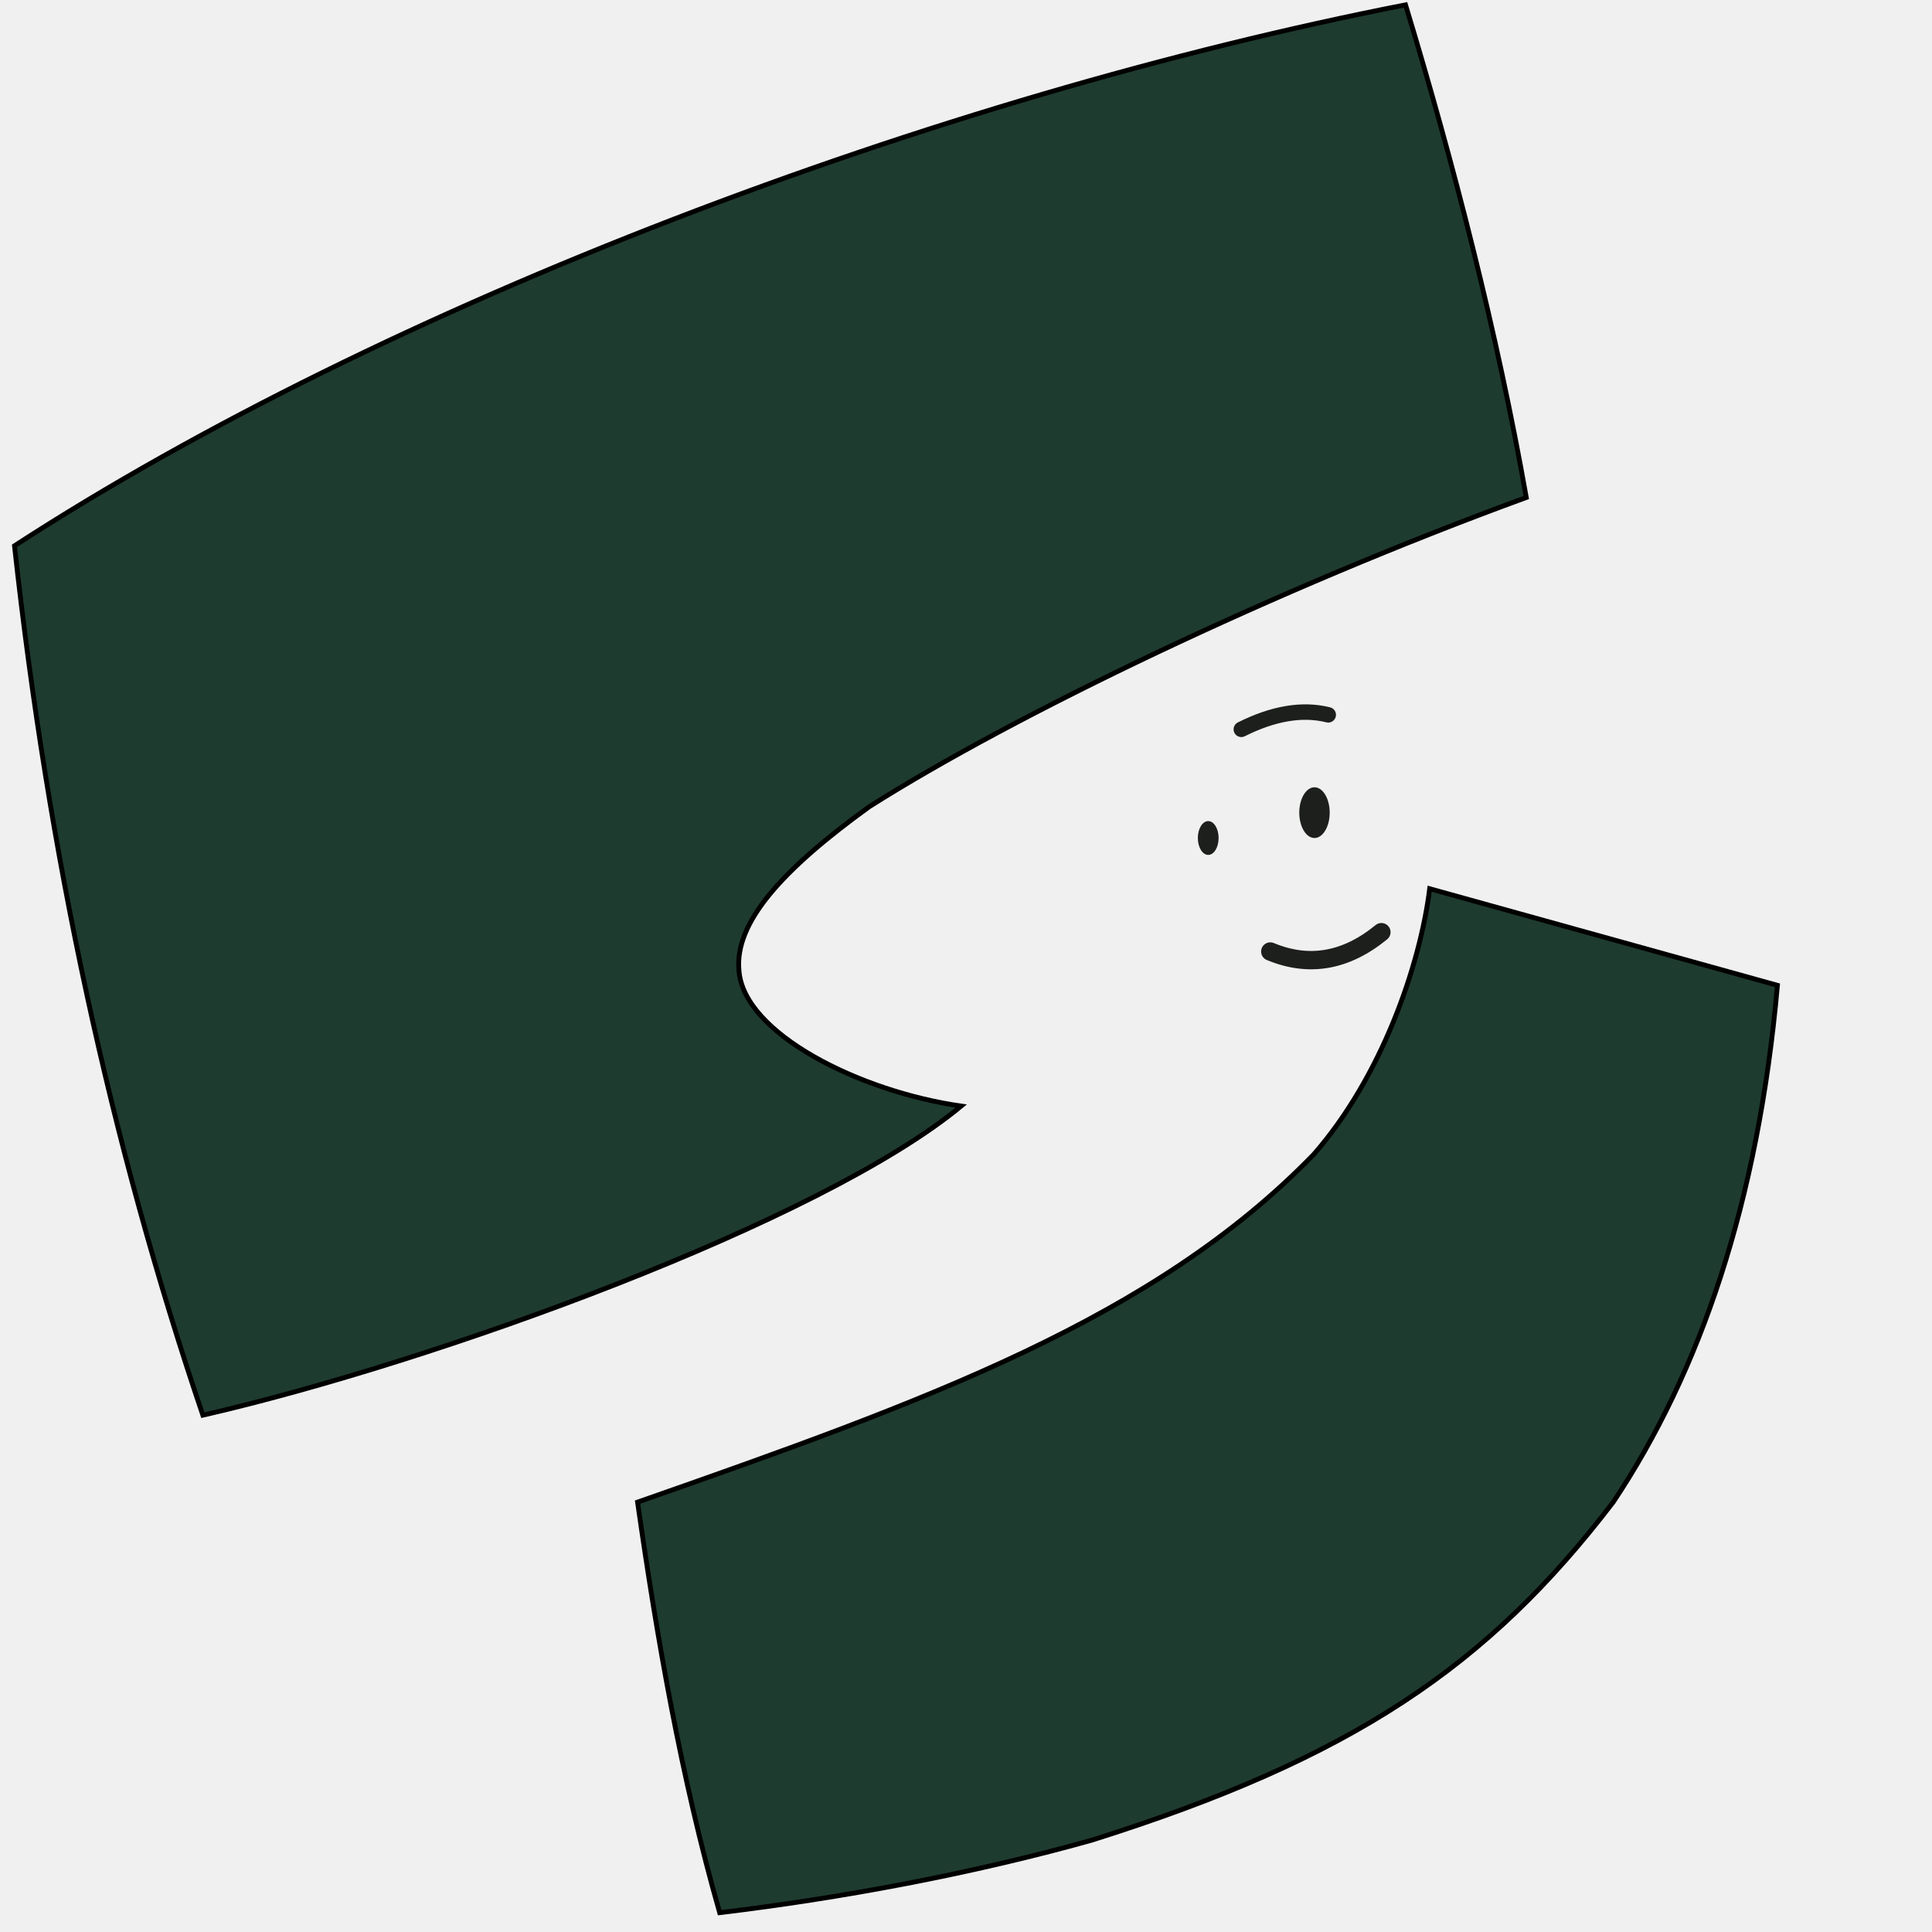
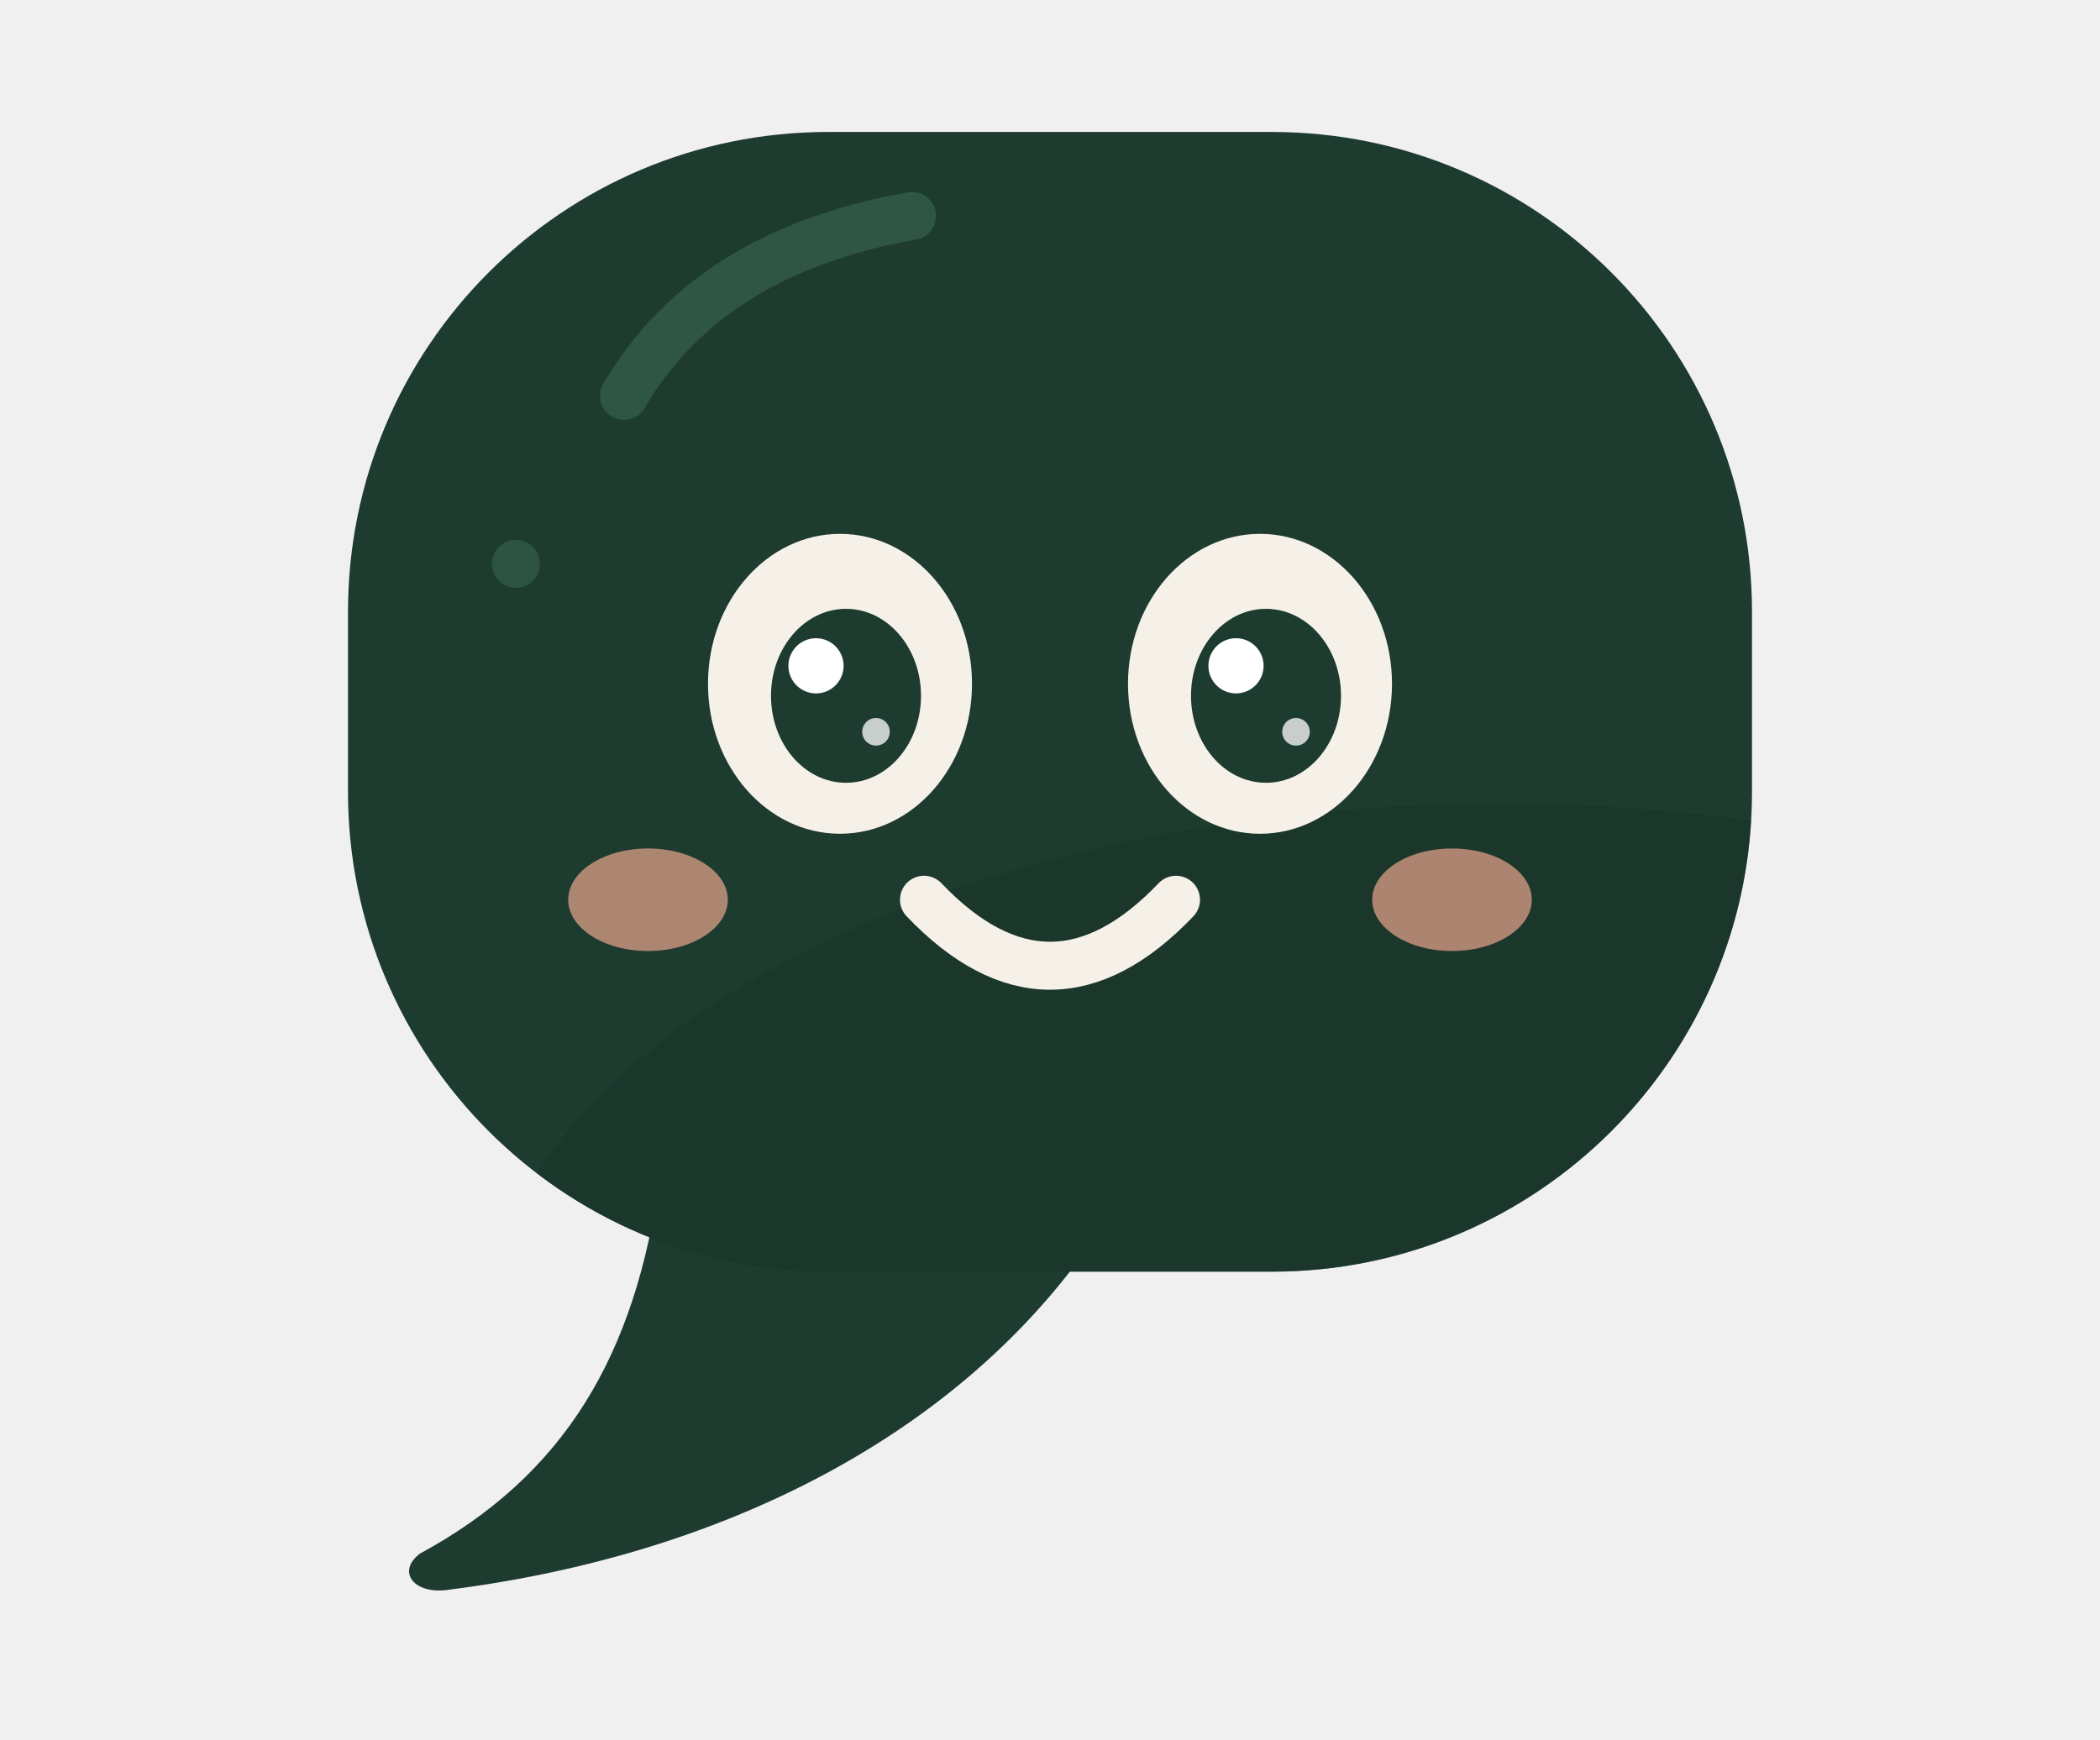
- <svg xmlns="http://www.w3.org/2000/svg" preserveAspectRatio="none" overflow="visible" style="display: block;" width="400" height="400" viewBox="0 0 400 400" fill="none">
-   <g id="Vuu / ExpressÃµes">
-     <path id="Bloco superior Â· matriz fixa" d="M291 1C301 34 310 69 316 103C264 122 210 148 180 167C162 180 152 191 153 201C154 214 178 226 199 229C170 253 90 282 42 293C23 237 10 177 3 113C80 63 194 20 291 1Z" fill="#1E3B2F" stroke="black" />
-     <path id="Bloco inferior Â· matriz fixa" d="M296 184L368 204C364 249 352 284 334 311C308 345 280 364 226 381C201 388 174 393 149 396C141 368 136 339 132 311C192 290 239 273 272 239C286 223 294 200 296 184Z" fill="#1E3B2F" stroke="black" />
-     <ellipse id="Olho distante" cx="250.15" cy="173.5" rx="2.15" ry="3.5" fill="#1D1F1C" />
-     <ellipse id="Olho prÃ³ximo" cx="272.15" cy="168.25" rx="3.15" ry="5.25" fill="#1D1F1C" />
-     <path id="Sobrancelha" d="M257 151C263.667 147.667 269.667 146.667 275 148" stroke-width="3.2" stroke-linecap="round" stroke-linejoin="round" stroke="#1D1F1C" />
-     <path id="Boca" d="M263 197C271 200.333 278.667 199 286 193" stroke-width="3.8" stroke-linecap="round" stroke-linejoin="round" stroke="#1D1F1C" />
+ <svg xmlns="http://www.w3.org/2000/svg" viewBox="0 0 350 290" role="img" aria-labelledby="t d">
+   <g>
+     <defs>
+       <clipPath id="c">
+         <rect x="58" y="22" width="234" height="190" rx="80" />
+       </clipPath>
+     </defs>
+     <path d="M110 196 C106 226 94 246 70 259 C66 262 69 266 75 265 C122 259 162 238 184 204 Z" fill="#1E3B2F" />
+     <rect x="58" y="22" width="234" height="190" rx="80" fill="#1E3B2F" />
+     <g clip-path="url(#c)">
+       <ellipse cx="250" cy="226" rx="170" ry="92" fill="#173126" opacity=".55" />
+     </g>
+     <path d="M104 66 Q118 42 152 36" fill="none" stroke="#3C6B55" stroke-width="8" stroke-linecap="round" opacity=".55" />
+     <circle cx="86" cy="94" r="4" fill="#3C6B55" opacity=".5" />
+     <g fill="#F5F1E8">
+       <ellipse cx="140" cy="114" rx="22" ry="25" />
+       <ellipse cx="210" cy="114" rx="22" ry="25" />
+     </g>
+     <g fill="#1E3B2F">
+       <ellipse cx="141" cy="116" rx="12.5" ry="14.5" />
+       <ellipse cx="211" cy="116" rx="12.5" ry="14.5" />
+     </g>
+     <g fill="#FFFFFF">
+       <circle cx="136" cy="111" r="4.6" />
+       <circle cx="206" cy="111" r="4.6" />
+       <circle cx="146" cy="122" r="2.3" opacity=".75" />
+       <circle cx="216" cy="122" r="2.3" opacity=".75" />
+     </g>
+     <g fill="#E9A58D" opacity="0.7">
+       <ellipse cx="108" cy="150" rx="13.3" ry="8.55" />
+       <ellipse cx="242" cy="150" rx="13.3" ry="8.55" />
+     </g>
+     <path d="M154 150 Q175 172 196 150" fill="none" stroke="#F5F1E8" stroke-width="8" stroke-linecap="round" />
  </g>
</svg>
